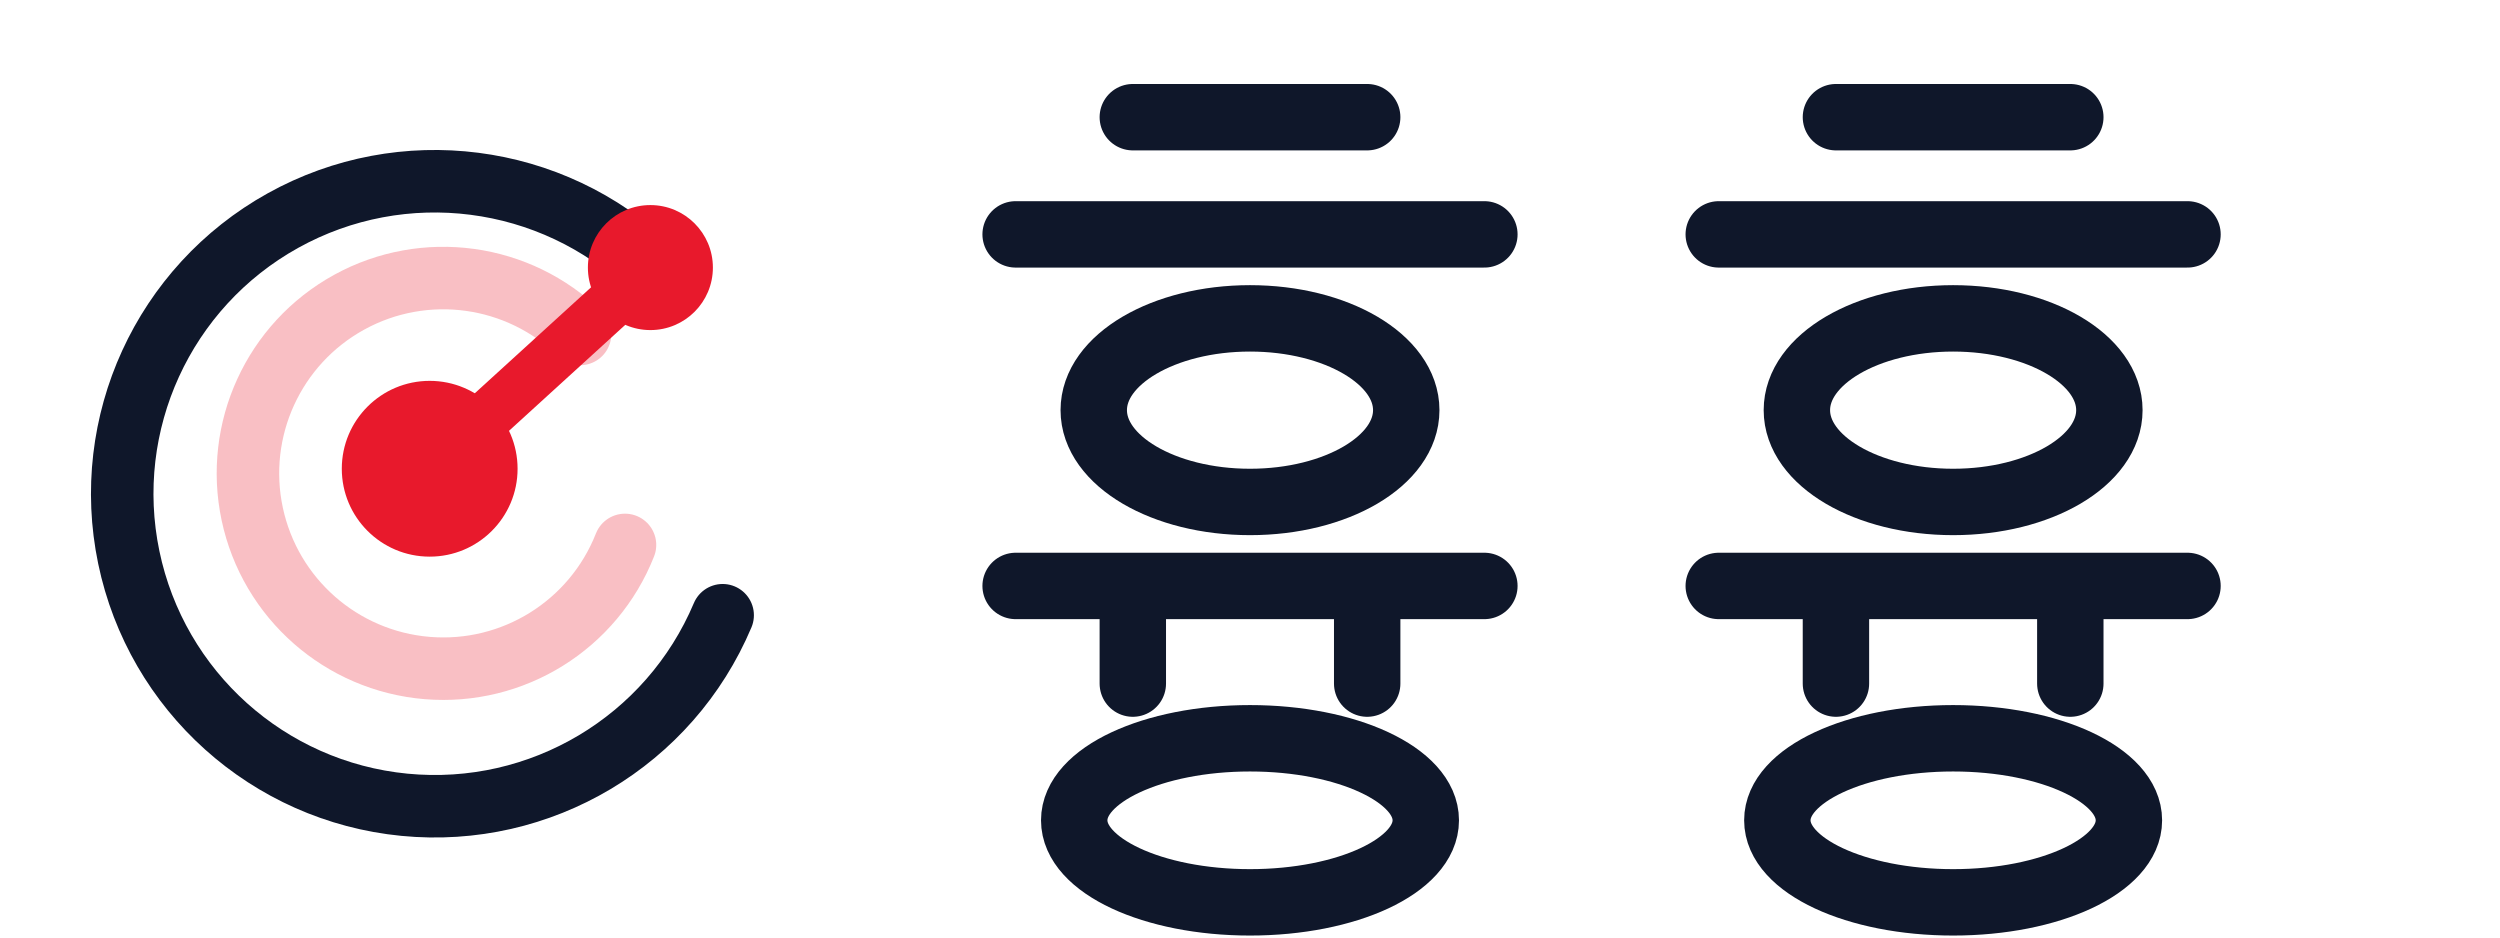
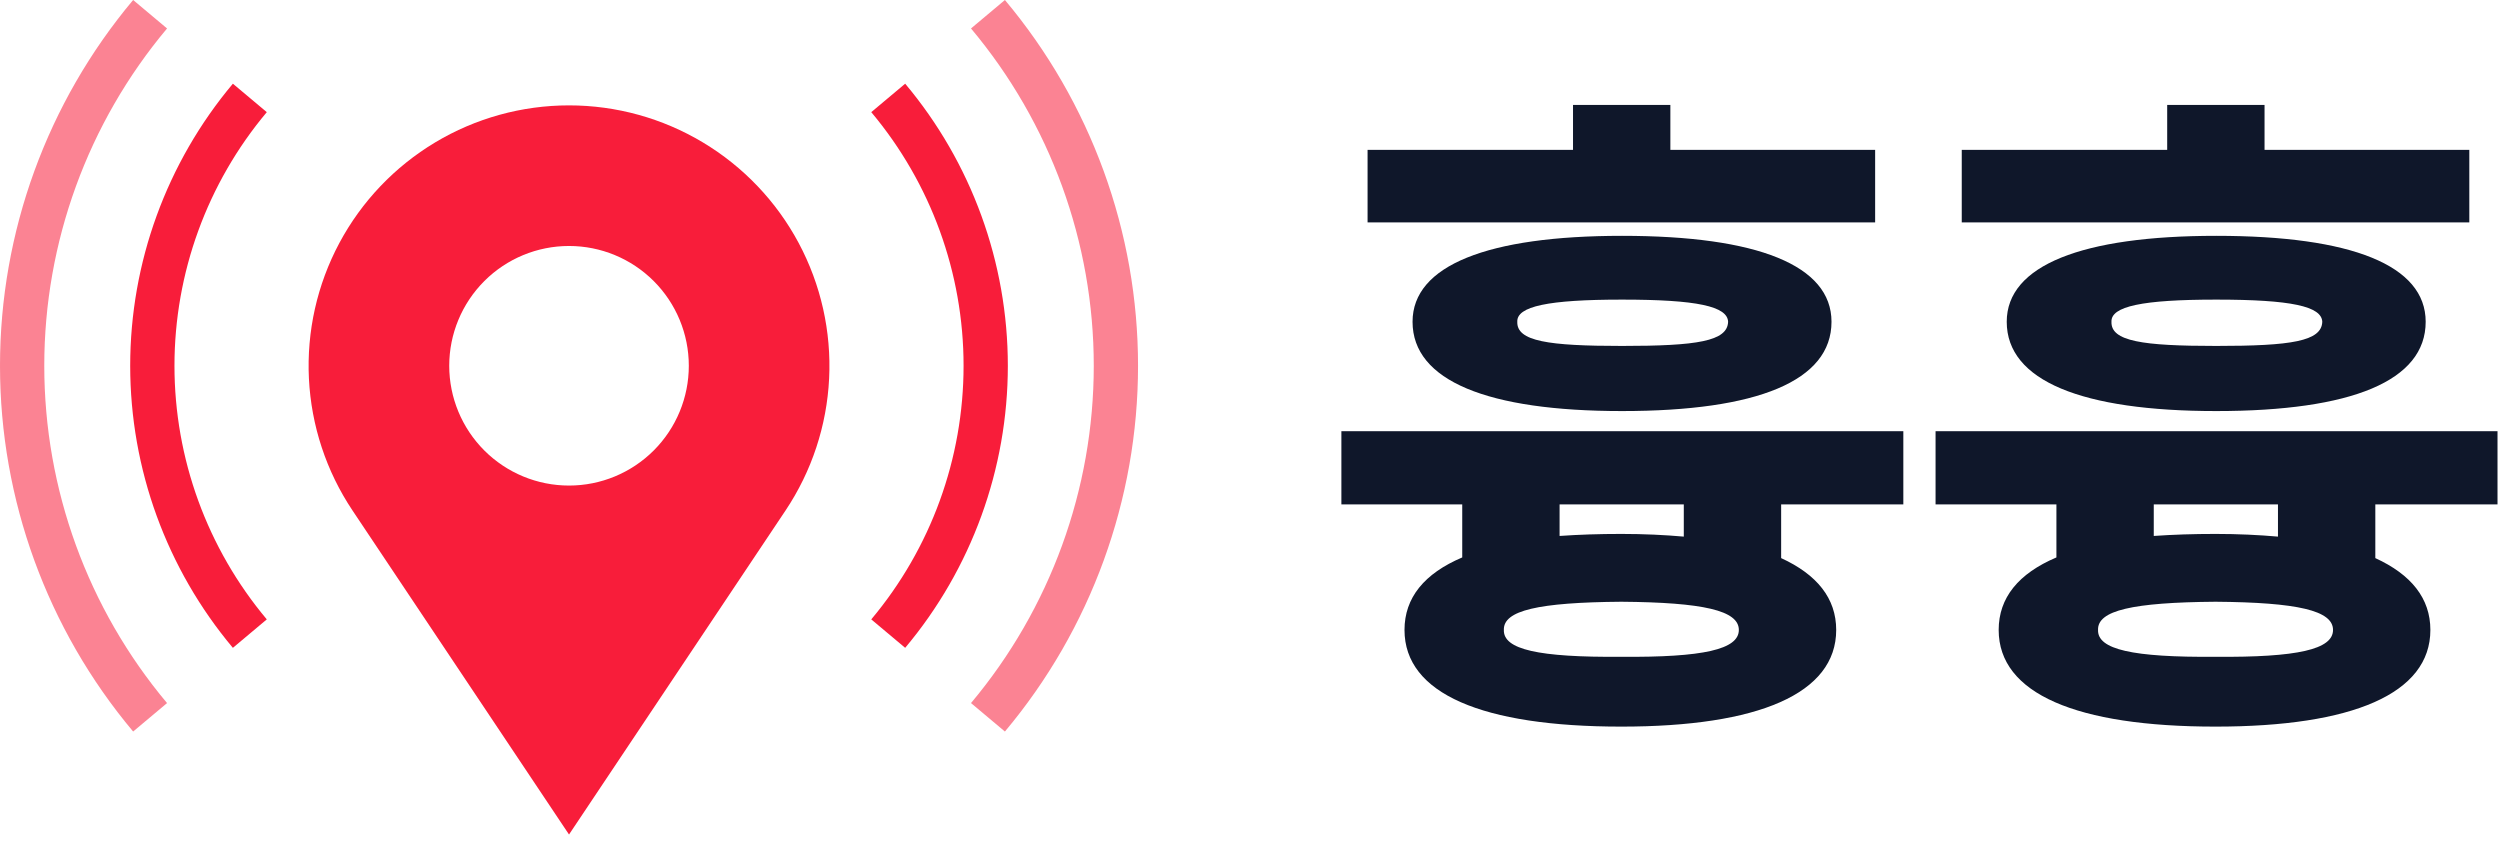
- <svg xmlns="http://www.w3.org/2000/svg" viewBox="0 0 128 48" role="img" aria-labelledby="title desc">
-   <g fill="none" stroke-linecap="round" stroke-linejoin="round">
-     <path d="M33.3 13.7a16 16 0 1 0 3.7 17.8" stroke="#0f172a" stroke-width="3.2" />
-     <path d="M29.7 17.1a10 10 0 1 0 2.3 10.8" stroke="#e8192c" stroke-opacity=".28" stroke-width="3.2" />
-     <path d="M22 24l11.3-10.3" stroke="#e8192c" stroke-width="2.6" />
-     <circle cx="33.3" cy="13.7" r="3.2" fill="#e8192c" />
-     <g stroke="#0f172a" stroke-width="3.4">
-       <path d="M58 6h12M52 12h24M52 30h24M58 30v5M70 30v5" />
-       <ellipse cx="64" cy="21" rx="8" ry="4.7" />
-       <ellipse cx="64" cy="42" rx="9" ry="4.2" />
-       <path d="M94 6h12M88 12h24M88 30h24M94 30v5M106 30v5" />
-       <ellipse cx="100" cy="21" rx="8" ry="4.7" />
-       <ellipse cx="100" cy="42" rx="9" ry="4.2" />
-     </g>
-   </g>
-   <circle cx="22" cy="24" r="4.5" fill="#e8192c" />
+ <svg xmlns="http://www.w3.org/2000/svg" width="240" height="81" viewBox="0 0 240 81" fill="none">
+   <path d="M54.626 80.114L75.414 49.004C77.929 45.24 79.374 40.863 79.596 36.341C79.818 31.82 78.808 27.323 76.674 23.33C74.54 19.338 71.362 16 67.478 13.672C63.596 11.345 59.153 10.116 54.626 10.116C50.099 10.116 45.657 11.345 41.774 13.672C37.891 16 34.713 19.338 32.578 23.33C30.444 27.323 29.434 31.82 29.656 36.341C29.878 40.863 31.324 45.24 33.839 49.004L54.626 80.114ZM66.126 35.114C66.126 32.064 64.915 29.139 62.758 26.982C60.601 24.825 57.676 23.614 54.626 23.614C51.576 23.614 48.651 24.825 46.495 26.982C44.338 29.139 43.126 32.064 43.126 35.114C43.126 38.164 44.338 41.089 46.495 43.246C48.651 45.402 51.576 46.614 54.626 46.614C57.676 46.614 60.601 45.402 62.758 43.246C64.915 41.089 66.126 38.164 66.126 35.114Z" fill-rule="evenodd" clip-rule="evenodd" fill="#F81D3A" />
+   <path d="M85.269 9.401C91.314 16.605 94.628 25.709 94.628 35.114C94.628 44.518 91.314 53.622 85.269 60.826" stroke-width="4.25" stroke="#F81D3A" />
+   <path d="M23.984 9.401C17.938 16.605 14.624 25.709 14.624 35.114C14.624 44.518 17.938 53.622 23.984 60.826" stroke-width="4.25" stroke="#F81D3A" />
+   <path opacity="0.55" d="M94.844 1.366C102.778 10.822 107.127 22.77 107.127 35.114C107.127 47.457 102.778 59.406 94.844 68.861" stroke-width="4.25" stroke="#F81D3A" />
+   <path opacity="0.55" d="M14.409 1.366C6.474 10.822 2.125 22.77 2.125 35.114C2.125 47.457 6.474 59.406 14.409 68.861" stroke-width="4.25" stroke="#F81D3A" />
+   <path d="M155.65 51.257C153.523 51.257 151.557 51.322 149.72 51.451V48.421H161.644V51.515C159.807 51.354 157.809 51.257 155.65 51.257ZM155.65 57.767C163.513 57.831 166.929 58.605 166.929 60.474C166.929 62.343 163.513 63.117 155.65 63.052C147.658 63.117 144.306 62.343 144.371 60.474C144.306 58.605 147.658 57.831 155.65 57.767ZM180.013 14.39H160.355V10.072H151.009V14.39H131.287V21.351H180.013V14.39ZM155.714 22.64C142.824 22.64 135.605 25.476 135.605 30.89C135.605 36.562 142.824 39.462 155.714 39.462C168.734 39.462 175.824 36.562 175.824 30.89C175.824 25.476 168.734 22.64 155.714 22.64ZM155.714 28.763C162.933 28.763 165.833 29.408 165.898 30.89C165.833 32.759 162.933 33.21 155.714 33.21C148.625 33.21 145.595 32.759 145.66 30.89C145.595 29.408 148.625 28.763 155.714 28.763ZM182.72 41.396H128.773V48.421H140.375V53.513C136.733 55.06 134.832 57.38 134.832 60.474C134.832 66.597 142.308 69.755 155.65 69.755C168.798 69.755 176.275 66.597 176.275 60.474C176.275 57.445 174.438 55.157 170.99 53.578V48.421H182.72V41.396ZM212.691 51.257C210.564 51.257 208.598 51.322 206.761 51.451V48.421H218.685V51.515C216.848 51.354 214.85 51.257 212.691 51.257ZM212.691 57.767C220.554 57.831 223.97 58.605 223.97 60.474C223.97 62.343 220.554 63.117 212.691 63.052C204.699 63.117 201.347 62.343 201.412 60.474C201.347 58.605 204.699 57.831 212.691 57.767ZM237.054 14.39H217.396V10.072H208.05V14.39H188.328V21.351H237.054V14.39ZM212.755 22.64C199.865 22.64 192.646 25.476 192.646 30.89C192.646 36.562 199.865 39.462 212.755 39.462C225.775 39.462 232.865 36.562 232.865 30.89C232.865 25.476 225.775 22.64 212.755 22.64ZM212.755 28.763C219.974 28.763 222.875 29.408 222.939 30.89C222.875 32.759 219.974 33.21 212.755 33.21C205.666 33.21 202.636 32.759 202.701 30.89C202.636 29.408 205.666 28.763 212.755 28.763ZM239.761 41.396H185.814V48.421H197.416V53.513C193.774 55.06 191.873 57.38 191.873 60.474C191.873 66.597 199.349 69.755 212.691 69.755C225.839 69.755 233.316 66.597 233.316 60.474C233.316 57.445 231.479 55.157 228.031 53.578V48.421H239.761V41.396Z" fill="#0F172A" />
</svg>
